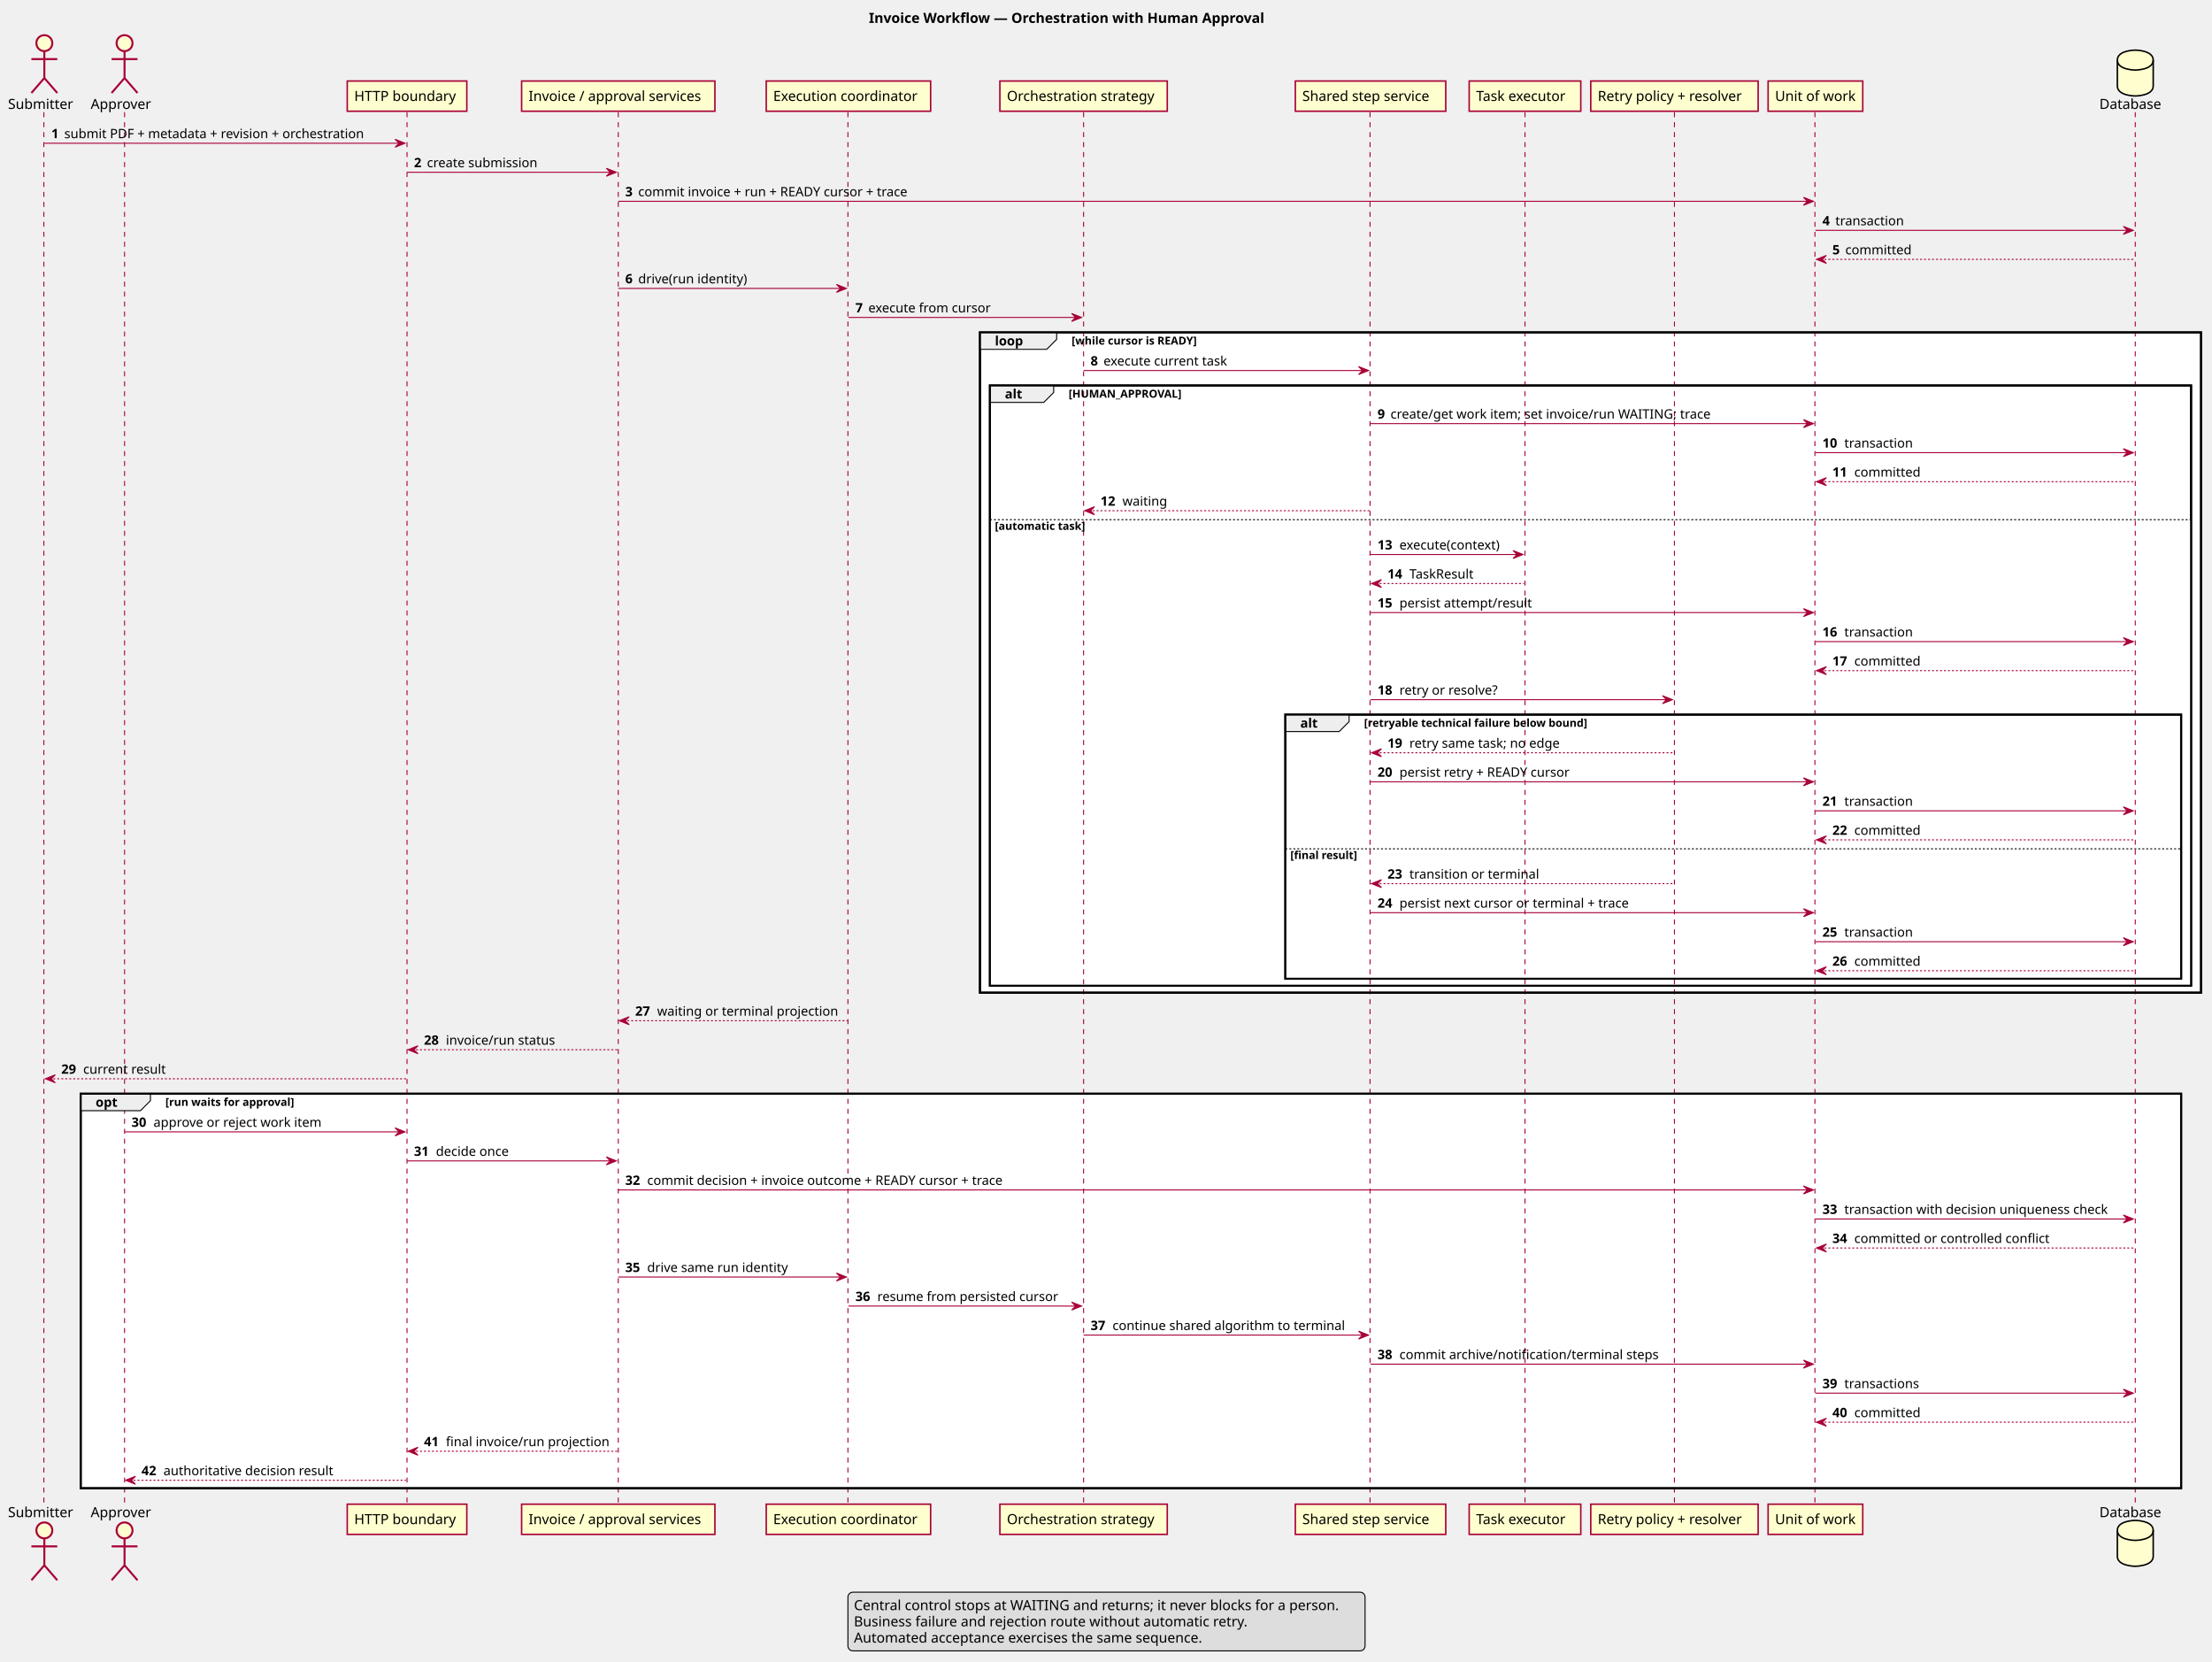
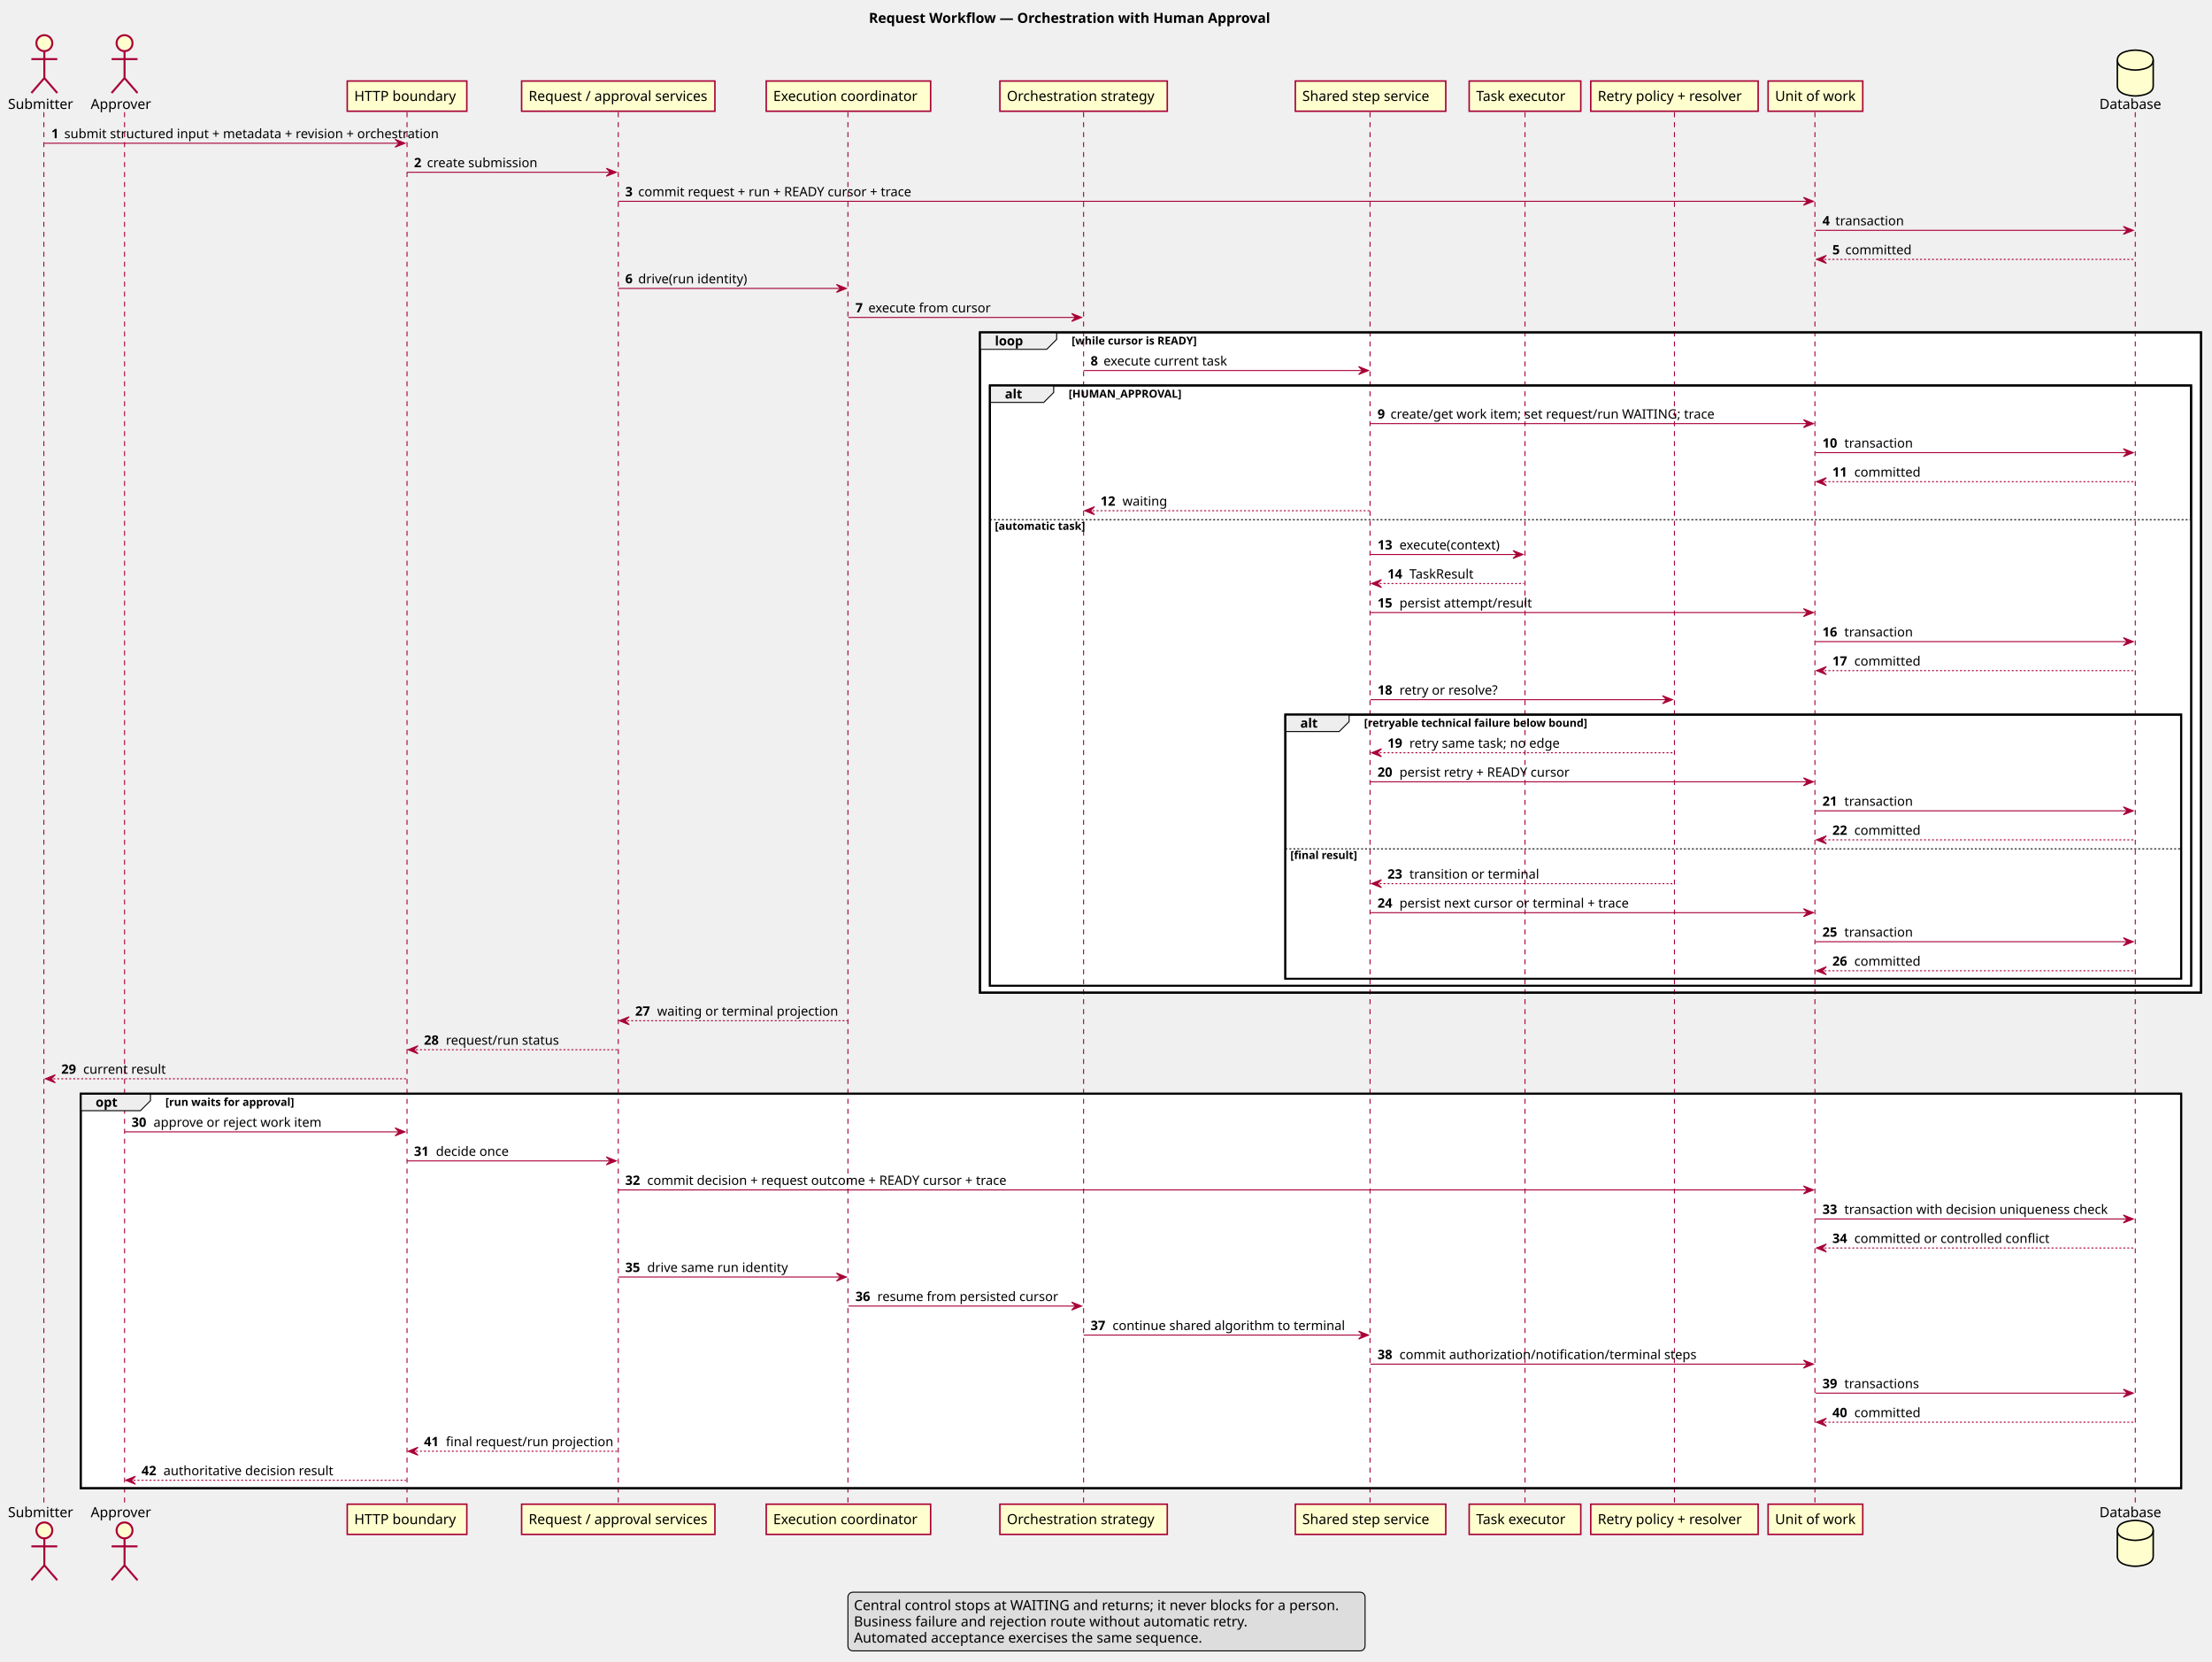
<svg xmlns="http://www.w3.org/2000/svg" contentScriptType="application/ecmascript" contentStyleType="text/css" height="1667px" preserveAspectRatio="none" style="width:2220px;height:1667px;" version="1.1" viewBox="0 0 2220 1667" width="2220px" zoomAndPan="magnify">
  <defs />
  <g>
-     <text fill="#000000" font-family="sans-serif" font-size="14" font-weight="bold" lengthAdjust="spacingAndGlyphs" textLength="478" x="872" y="22.995">Invoice Workflow — Orchestration with Human Approval</text>
+     <text fill="#000000" font-family="sans-serif" font-size="14" font-weight="bold" lengthAdjust="spacingAndGlyphs" textLength="478" x="872" y="22.995">Request Workflow — Orchestration with Human Approval</text>
    <rect fill="#FFFFFF" height="662.531" style="stroke: #000000; stroke-width: 2.0;" width="1225.5" x="983.5" y="333.523" />
    <rect fill="#FFFFFF" height="602.266" style="stroke: #000000; stroke-width: 2.0;" width="1205.5" x="993.5" y="386.789" />
    <rect fill="#FFFFFF" height="468.602" style="stroke: none; stroke-width: 1.0;" width="1205.5" x="993.5" y="520.453" />
    <rect fill="#FFFFFF" height="265" style="stroke: #000000; stroke-width: 2.0;" width="899" x="1290" y="717.055" />
    <rect fill="#FFFFFF" height="131.336" style="stroke: none; stroke-width: 1.0;" width="899" x="1290" y="850.719" />
    <rect fill="#FFFFFF" height="395.859" style="stroke: #000000; stroke-width: 2.0;" width="2108" x="81" y="1097.453" />
    <line style="stroke: #A80036; stroke-width: 1.0; stroke-dasharray: 5.0,5.0;" x1="44" x2="44" y1="112.594" y2="1510.312" />
    <line style="stroke: #A80036; stroke-width: 1.0; stroke-dasharray: 5.0,5.0;" x1="125" x2="125" y1="112.594" y2="1510.312" />
    <line style="stroke: #A80036; stroke-width: 1.0; stroke-dasharray: 5.0,5.0;" x1="408.5" x2="408.5" y1="112.594" y2="1510.312" />
    <line style="stroke: #A80036; stroke-width: 1.0; stroke-dasharray: 5.0,5.0;" x1="620.5" x2="620.5" y1="112.594" y2="1510.312" />
    <line style="stroke: #A80036; stroke-width: 1.0; stroke-dasharray: 5.0,5.0;" x1="851" x2="851" y1="112.594" y2="1510.312" />
    <line style="stroke: #A80036; stroke-width: 1.0; stroke-dasharray: 5.0,5.0;" x1="1087.5" x2="1087.5" y1="112.594" y2="1510.312" />
    <line style="stroke: #A80036; stroke-width: 1.0; stroke-dasharray: 5.0,5.0;" x1="1375" x2="1375" y1="112.594" y2="1510.312" />
    <line style="stroke: #A80036; stroke-width: 1.0; stroke-dasharray: 5.0,5.0;" x1="1530.5" x2="1530.5" y1="112.594" y2="1510.312" />
    <line style="stroke: #A80036; stroke-width: 1.0; stroke-dasharray: 5.0,5.0;" x1="1680.5" x2="1680.5" y1="112.594" y2="1510.312" />
    <line style="stroke: #A80036; stroke-width: 1.0; stroke-dasharray: 5.0,5.0;" x1="1821.5" x2="1821.5" y1="112.594" y2="1510.312" />
    <line style="stroke: #A80036; stroke-width: 1.0; stroke-dasharray: 5.0,5.0;" x1="2143" x2="2143" y1="112.594" y2="1510.312" />
    <text fill="#000000" font-family="sans-serif" font-size="14" lengthAdjust="spacingAndGlyphs" textLength="67" x="8" y="109.292">Submitter</text>
    <ellipse cx="44.5" cy="43.297" fill="#FEFECE" rx="8" ry="8" style="stroke: #A80036; stroke-width: 2.0;" />
    <path d="M44.5,51.297 L44.5,78.297 M31.5,59.297 L57.5,59.297 M44.5,78.297 L31.5,93.297 M44.5,78.297 L57.5,93.297 " fill="none" style="stroke: #A80036; stroke-width: 2.0;" />
    <text fill="#000000" font-family="sans-serif" font-size="14" lengthAdjust="spacingAndGlyphs" textLength="67" x="8" y="1522.308">Submitter</text>
    <ellipse cx="44.5" cy="1535.609" fill="#FEFECE" rx="8" ry="8" style="stroke: #A80036; stroke-width: 2.0;" />
    <path d="M44.5,1543.609 L44.5,1570.609 M31.5,1551.609 L57.5,1551.609 M44.5,1570.609 L31.5,1585.609 M44.5,1570.609 L57.5,1585.609 " fill="none" style="stroke: #A80036; stroke-width: 2.0;" />
    <text fill="#000000" font-family="sans-serif" font-size="14" lengthAdjust="spacingAndGlyphs" textLength="62" x="91" y="109.292">Approver</text>
    <ellipse cx="125" cy="43.297" fill="#FEFECE" rx="8" ry="8" style="stroke: #A80036; stroke-width: 2.0;" />
    <path d="M125,51.297 L125,78.297 M112,59.297 L138,59.297 M125,78.297 L112,93.297 M125,78.297 L138,93.297 " fill="none" style="stroke: #A80036; stroke-width: 2.0;" />
    <text fill="#000000" font-family="sans-serif" font-size="14" lengthAdjust="spacingAndGlyphs" textLength="62" x="91" y="1522.308">Approver</text>
    <ellipse cx="125" cy="1535.609" fill="#FEFECE" rx="8" ry="8" style="stroke: #A80036; stroke-width: 2.0;" />
    <path d="M125,1543.609 L125,1570.609 M112,1551.609 L138,1551.609 M125,1570.609 L112,1585.609 M125,1570.609 L138,1585.609 " fill="none" style="stroke: #A80036; stroke-width: 2.0;" />
    <rect fill="#FEFECE" height="30.297" style="stroke: #A80036; stroke-width: 1.5;" width="120" x="348.5" y="81.297" />
    <text fill="#000000" font-family="sans-serif" font-size="14" lengthAdjust="spacingAndGlyphs" textLength="106" x="355.5" y="101.292">HTTP boundary</text>
    <rect fill="#FEFECE" height="30.297" style="stroke: #A80036; stroke-width: 1.5;" width="120" x="348.5" y="1509.312" />
    <text fill="#000000" font-family="sans-serif" font-size="14" lengthAdjust="spacingAndGlyphs" textLength="106" x="355.5" y="1529.308">HTTP boundary</text>
    <rect fill="#FEFECE" height="30.297" style="stroke: #A80036; stroke-width: 1.5;" width="194" x="523.5" y="81.297" />
-     <text fill="#000000" font-family="sans-serif" font-size="14" lengthAdjust="spacingAndGlyphs" textLength="180" x="530.5" y="101.292">Invoice / approval services</text>
+     <text fill="#000000" font-family="sans-serif" font-size="14" lengthAdjust="spacingAndGlyphs" textLength="180" x="530.5" y="101.292">Request / approval services</text>
    <rect fill="#FEFECE" height="30.297" style="stroke: #A80036; stroke-width: 1.5;" width="194" x="523.5" y="1509.312" />
-     <text fill="#000000" font-family="sans-serif" font-size="14" lengthAdjust="spacingAndGlyphs" textLength="180" x="530.5" y="1529.308">Invoice / approval services</text>
+     <text fill="#000000" font-family="sans-serif" font-size="14" lengthAdjust="spacingAndGlyphs" textLength="180" x="530.5" y="1529.308">Request / approval services</text>
    <rect fill="#FEFECE" height="30.297" style="stroke: #A80036; stroke-width: 1.5;" width="165" x="769" y="81.297" />
    <text fill="#000000" font-family="sans-serif" font-size="14" lengthAdjust="spacingAndGlyphs" textLength="151" x="776" y="101.292">Execution coordinator</text>
    <rect fill="#FEFECE" height="30.297" style="stroke: #A80036; stroke-width: 1.5;" width="165" x="769" y="1509.312" />
    <text fill="#000000" font-family="sans-serif" font-size="14" lengthAdjust="spacingAndGlyphs" textLength="151" x="776" y="1529.308">Execution coordinator</text>
    <rect fill="#FEFECE" height="30.297" style="stroke: #A80036; stroke-width: 1.5;" width="168" x="1003.5" y="81.297" />
    <text fill="#000000" font-family="sans-serif" font-size="14" lengthAdjust="spacingAndGlyphs" textLength="154" x="1010.5" y="101.292">Orchestration strategy</text>
    <rect fill="#FEFECE" height="30.297" style="stroke: #A80036; stroke-width: 1.5;" width="168" x="1003.5" y="1509.312" />
    <text fill="#000000" font-family="sans-serif" font-size="14" lengthAdjust="spacingAndGlyphs" textLength="154" x="1010.5" y="1529.308">Orchestration strategy</text>
    <rect fill="#FEFECE" height="30.297" style="stroke: #A80036; stroke-width: 1.5;" width="151" x="1300" y="81.297" />
    <text fill="#000000" font-family="sans-serif" font-size="14" lengthAdjust="spacingAndGlyphs" textLength="137" x="1307" y="101.292">Shared step service</text>
    <rect fill="#FEFECE" height="30.297" style="stroke: #A80036; stroke-width: 1.5;" width="151" x="1300" y="1509.312" />
    <text fill="#000000" font-family="sans-serif" font-size="14" lengthAdjust="spacingAndGlyphs" textLength="137" x="1307" y="1529.308">Shared step service</text>
    <rect fill="#FEFECE" height="30.297" style="stroke: #A80036; stroke-width: 1.5;" width="112" x="1474.5" y="81.297" />
    <text fill="#000000" font-family="sans-serif" font-size="14" lengthAdjust="spacingAndGlyphs" textLength="98" x="1481.5" y="101.292">Task executor</text>
    <rect fill="#FEFECE" height="30.297" style="stroke: #A80036; stroke-width: 1.5;" width="112" x="1474.5" y="1509.312" />
    <text fill="#000000" font-family="sans-serif" font-size="14" lengthAdjust="spacingAndGlyphs" textLength="98" x="1481.5" y="1529.308">Task executor</text>
    <rect fill="#FEFECE" height="30.297" style="stroke: #A80036; stroke-width: 1.5;" width="168" x="1596.5" y="81.297" />
    <text fill="#000000" font-family="sans-serif" font-size="14" lengthAdjust="spacingAndGlyphs" textLength="154" x="1603.5" y="101.292">Retry policy + resolver</text>
    <rect fill="#FEFECE" height="30.297" style="stroke: #A80036; stroke-width: 1.5;" width="168" x="1596.5" y="1509.312" />
    <text fill="#000000" font-family="sans-serif" font-size="14" lengthAdjust="spacingAndGlyphs" textLength="154" x="1603.5" y="1529.308">Retry policy + resolver</text>
    <rect fill="#FEFECE" height="30.297" style="stroke: #A80036; stroke-width: 1.5;" width="95" x="1774.5" y="81.297" />
    <text fill="#000000" font-family="sans-serif" font-size="14" lengthAdjust="spacingAndGlyphs" textLength="81" x="1781.5" y="101.292">Unit of work</text>
    <rect fill="#FEFECE" height="30.297" style="stroke: #A80036; stroke-width: 1.5;" width="95" x="1774.5" y="1509.312" />
    <text fill="#000000" font-family="sans-serif" font-size="14" lengthAdjust="spacingAndGlyphs" textLength="81" x="1781.5" y="1529.308">Unit of work</text>
    <text fill="#000000" font-family="sans-serif" font-size="14" lengthAdjust="spacingAndGlyphs" textLength="66" x="2107" y="109.292">Database</text>
    <path d="M2125,60.297 C2125,50.297 2143,50.297 2143,50.297 C2143,50.297 2161,50.297 2161,60.297 L2161,86.297 C2161,96.297 2143,96.297 2143,96.297 C2143,96.297 2125,96.297 2125,86.297 L2125,60.297 " fill="#FEFECE" style="stroke: #000000; stroke-width: 1.5;" />
    <path d="M2125,60.297 C2125,70.297 2143,70.297 2143,70.297 C2143,70.297 2161,70.297 2161,60.297 " fill="none" style="stroke: #000000; stroke-width: 1.5;" />
    <text fill="#000000" font-family="sans-serif" font-size="14" lengthAdjust="spacingAndGlyphs" textLength="66" x="2107" y="1522.308">Database</text>
    <path d="M2125,1535.609 C2125,1525.609 2143,1525.609 2143,1525.609 C2143,1525.609 2161,1525.609 2161,1535.609 L2161,1561.609 C2161,1571.609 2143,1571.609 2143,1571.609 C2143,1571.609 2125,1571.609 2125,1561.609 L2125,1535.609 " fill="#FEFECE" style="stroke: #000000; stroke-width: 1.5;" />
    <path d="M2125,1535.609 C2125,1545.609 2143,1545.609 2143,1545.609 C2143,1545.609 2161,1545.609 2161,1535.609 " fill="none" style="stroke: #000000; stroke-width: 1.5;" />
    <polygon fill="#A80036" points="396.5,139.727,406.5,143.727,396.5,147.727,400.5,143.727" style="stroke: #A80036; stroke-width: 1.0;" />
    <line style="stroke: #A80036; stroke-width: 1.0;" x1="44.5" x2="402.5" y1="143.727" y2="143.727" />
    <text fill="#000000" font-family="sans-serif" font-size="13" font-weight="bold" lengthAdjust="spacingAndGlyphs" textLength="9" x="51.5" y="138.661">1</text>
-     <text fill="#000000" font-family="sans-serif" font-size="13" lengthAdjust="spacingAndGlyphs" textLength="327" x="64.5" y="138.661">submit PDF + metadata + revision + orchestration</text>
+     <text fill="#000000" font-family="sans-serif" font-size="13" lengthAdjust="spacingAndGlyphs" textLength="327" x="64.5" y="138.661">submit structured input + metadata + revision + orchestration</text>
    <polygon fill="#A80036" points="608.5,168.859,618.5,172.859,608.5,176.859,612.5,172.859" style="stroke: #A80036; stroke-width: 1.0;" />
    <line style="stroke: #A80036; stroke-width: 1.0;" x1="408.5" x2="614.5" y1="172.859" y2="172.859" />
    <text fill="#000000" font-family="sans-serif" font-size="13" font-weight="bold" lengthAdjust="spacingAndGlyphs" textLength="9" x="415.5" y="167.793">2</text>
    <text fill="#000000" font-family="sans-serif" font-size="13" lengthAdjust="spacingAndGlyphs" textLength="117" x="428.5" y="167.793">create submission</text>
    <polygon fill="#A80036" points="1810,197.992,1820,201.992,1810,205.992,1814,201.992" style="stroke: #A80036; stroke-width: 1.0;" />
    <line style="stroke: #A80036; stroke-width: 1.0;" x1="620.5" x2="1816" y1="201.992" y2="201.992" />
    <text fill="#000000" font-family="sans-serif" font-size="13" font-weight="bold" lengthAdjust="spacingAndGlyphs" textLength="9" x="627.5" y="196.926">3</text>
-     <text fill="#000000" font-family="sans-serif" font-size="13" lengthAdjust="spacingAndGlyphs" textLength="294" x="640.5" y="196.926">commit invoice + run + READY cursor + trace</text>
+     <text fill="#000000" font-family="sans-serif" font-size="13" lengthAdjust="spacingAndGlyphs" textLength="294" x="640.5" y="196.926">commit request + run + READY cursor + trace</text>
    <polygon fill="#A80036" points="2131,227.125,2141,231.125,2131,235.125,2135,231.125" style="stroke: #A80036; stroke-width: 1.0;" />
    <line style="stroke: #A80036; stroke-width: 1.0;" x1="1822" x2="2137" y1="231.125" y2="231.125" />
    <text fill="#000000" font-family="sans-serif" font-size="13" font-weight="bold" lengthAdjust="spacingAndGlyphs" textLength="9" x="1829" y="226.059">4</text>
    <text fill="#000000" font-family="sans-serif" font-size="13" lengthAdjust="spacingAndGlyphs" textLength="72" x="1842" y="226.059">transaction</text>
    <polygon fill="#A80036" points="1833,256.258,1823,260.258,1833,264.258,1829,260.258" style="stroke: #A80036; stroke-width: 1.0;" />
    <line style="stroke: #A80036; stroke-width: 1.0; stroke-dasharray: 2.0,2.0;" x1="1827" x2="2142" y1="260.258" y2="260.258" />
    <text fill="#000000" font-family="sans-serif" font-size="13" font-weight="bold" lengthAdjust="spacingAndGlyphs" textLength="9" x="1839" y="255.192">5</text>
    <text fill="#000000" font-family="sans-serif" font-size="13" lengthAdjust="spacingAndGlyphs" textLength="70" x="1852" y="255.192">committed</text>
    <polygon fill="#A80036" points="839.5,285.391,849.5,289.391,839.5,293.391,843.5,289.391" style="stroke: #A80036; stroke-width: 1.0;" />
    <line style="stroke: #A80036; stroke-width: 1.0;" x1="620.5" x2="845.5" y1="289.391" y2="289.391" />
    <text fill="#000000" font-family="sans-serif" font-size="13" font-weight="bold" lengthAdjust="spacingAndGlyphs" textLength="9" x="627.5" y="284.325">6</text>
    <text fill="#000000" font-family="sans-serif" font-size="13" lengthAdjust="spacingAndGlyphs" textLength="113" x="640.5" y="284.325">drive(run identity)</text>
    <polygon fill="#A80036" points="1075.5,314.523,1085.5,318.523,1075.5,322.523,1079.5,318.523" style="stroke: #A80036; stroke-width: 1.0;" />
    <line style="stroke: #A80036; stroke-width: 1.0;" x1="851.5" x2="1081.5" y1="318.523" y2="318.523" />
    <text fill="#000000" font-family="sans-serif" font-size="13" font-weight="bold" lengthAdjust="spacingAndGlyphs" textLength="9" x="858.5" y="313.457">7</text>
    <text fill="#000000" font-family="sans-serif" font-size="13" lengthAdjust="spacingAndGlyphs" textLength="129" x="871.5" y="313.457">execute from cursor</text>
    <path d="M983.5,333.523 L1060.5,333.523 L1060.5,340.523 L1050.5,350.523 L983.5,350.523 L983.5,333.523 " fill="#EEEEEE" style="stroke: #000000; stroke-width: 1.0;" />
    <rect fill="none" height="662.531" style="stroke: #000000; stroke-width: 2.0;" width="1225.5" x="983.5" y="333.523" />
    <text fill="#000000" font-family="sans-serif" font-size="13" font-weight="bold" lengthAdjust="spacingAndGlyphs" textLength="32" x="998.5" y="346.59">loop</text>
    <text fill="#000000" font-family="sans-serif" font-size="11" font-weight="bold" lengthAdjust="spacingAndGlyphs" textLength="149" x="1075.5" y="345.734">[while cursor is READY]</text>
    <polygon fill="#A80036" points="1363.5,367.789,1373.5,371.789,1363.5,375.789,1367.5,371.789" style="stroke: #A80036; stroke-width: 1.0;" />
    <line style="stroke: #A80036; stroke-width: 1.0;" x1="1087.5" x2="1369.5" y1="371.789" y2="371.789" />
    <text fill="#000000" font-family="sans-serif" font-size="13" font-weight="bold" lengthAdjust="spacingAndGlyphs" textLength="9" x="1094.5" y="366.723">8</text>
    <text fill="#000000" font-family="sans-serif" font-size="13" lengthAdjust="spacingAndGlyphs" textLength="132" x="1107.5" y="366.723">execute current task</text>
    <path d="M993.5,386.789 L1057.5,386.789 L1057.5,393.789 L1047.5,403.789 L993.5,403.789 L993.5,386.789 " fill="#EEEEEE" style="stroke: #000000; stroke-width: 1.0;" />
    <rect fill="none" height="602.266" style="stroke: #000000; stroke-width: 2.0;" width="1205.5" x="993.5" y="386.789" />
    <text fill="#000000" font-family="sans-serif" font-size="13" font-weight="bold" lengthAdjust="spacingAndGlyphs" textLength="19" x="1008.5" y="399.856">alt</text>
    <text fill="#000000" font-family="sans-serif" font-size="11" font-weight="bold" lengthAdjust="spacingAndGlyphs" textLength="127" x="1072.5" y="399">[HUMAN_APPROVAL]</text>
    <polygon fill="#A80036" points="1810,421.055,1820,425.055,1810,429.055,1814,425.055" style="stroke: #A80036; stroke-width: 1.0;" />
    <line style="stroke: #A80036; stroke-width: 1.0;" x1="1375.5" x2="1816" y1="425.055" y2="425.055" />
    <text fill="#000000" font-family="sans-serif" font-size="13" font-weight="bold" lengthAdjust="spacingAndGlyphs" textLength="9" x="1382.5" y="419.989">9</text>
-     <text fill="#000000" font-family="sans-serif" font-size="13" lengthAdjust="spacingAndGlyphs" textLength="331" x="1395.5" y="419.989">create/get work item; set invoice/run WAITING; trace</text>
+     <text fill="#000000" font-family="sans-serif" font-size="13" lengthAdjust="spacingAndGlyphs" textLength="331" x="1395.5" y="419.989">create/get work item; set request/run WAITING; trace</text>
    <polygon fill="#A80036" points="2131,450.188,2141,454.188,2131,458.188,2135,454.188" style="stroke: #A80036; stroke-width: 1.0;" />
    <line style="stroke: #A80036; stroke-width: 1.0;" x1="1822" x2="2137" y1="454.188" y2="454.188" />
    <text fill="#000000" font-family="sans-serif" font-size="13" font-weight="bold" lengthAdjust="spacingAndGlyphs" textLength="18" x="1829" y="449.122">10</text>
    <text fill="#000000" font-family="sans-serif" font-size="13" lengthAdjust="spacingAndGlyphs" textLength="72" x="1851" y="449.122">transaction</text>
    <polygon fill="#A80036" points="1833,479.32,1823,483.32,1833,487.32,1829,483.32" style="stroke: #A80036; stroke-width: 1.0;" />
    <line style="stroke: #A80036; stroke-width: 1.0; stroke-dasharray: 2.0,2.0;" x1="1827" x2="2142" y1="483.32" y2="483.32" />
    <text fill="#000000" font-family="sans-serif" font-size="13" font-weight="bold" lengthAdjust="spacingAndGlyphs" textLength="18" x="1839" y="478.254">11</text>
    <text fill="#000000" font-family="sans-serif" font-size="13" lengthAdjust="spacingAndGlyphs" textLength="70" x="1861" y="478.254">committed</text>
    <polygon fill="#A80036" points="1098.5,508.453,1088.5,512.453,1098.5,516.453,1094.5,512.453" style="stroke: #A80036; stroke-width: 1.0;" />
    <line style="stroke: #A80036; stroke-width: 1.0; stroke-dasharray: 2.0,2.0;" x1="1092.5" x2="1374.5" y1="512.453" y2="512.453" />
    <text fill="#000000" font-family="sans-serif" font-size="13" font-weight="bold" lengthAdjust="spacingAndGlyphs" textLength="18" x="1104.5" y="507.387">12</text>
    <text fill="#000000" font-family="sans-serif" font-size="13" lengthAdjust="spacingAndGlyphs" textLength="44" x="1126.5" y="507.387">waiting</text>
    <line style="stroke: #000000; stroke-width: 1.0; stroke-dasharray: 2.0,2.0;" x1="993.5" x2="2199" y1="521.453" y2="521.453" />
    <text fill="#000000" font-family="sans-serif" font-size="11" font-weight="bold" lengthAdjust="spacingAndGlyphs" textLength="105" x="998.5" y="531.664">[automatic task]</text>
    <polygon fill="#A80036" points="1518.5,552.391,1528.5,556.391,1518.5,560.391,1522.5,556.391" style="stroke: #A80036; stroke-width: 1.0;" />
    <line style="stroke: #A80036; stroke-width: 1.0;" x1="1375.5" x2="1524.5" y1="556.391" y2="556.391" />
    <text fill="#000000" font-family="sans-serif" font-size="13" font-weight="bold" lengthAdjust="spacingAndGlyphs" textLength="18" x="1382.5" y="551.325">13</text>
    <text fill="#000000" font-family="sans-serif" font-size="13" lengthAdjust="spacingAndGlyphs" textLength="109" x="1404.5" y="551.325">execute(context)</text>
    <polygon fill="#A80036" points="1386.5,581.523,1376.5,585.523,1386.5,589.523,1382.5,585.523" style="stroke: #A80036; stroke-width: 1.0;" />
    <line style="stroke: #A80036; stroke-width: 1.0; stroke-dasharray: 2.0,2.0;" x1="1380.5" x2="1529.5" y1="585.523" y2="585.523" />
    <text fill="#000000" font-family="sans-serif" font-size="13" font-weight="bold" lengthAdjust="spacingAndGlyphs" textLength="18" x="1392.5" y="580.457">14</text>
    <text fill="#000000" font-family="sans-serif" font-size="13" lengthAdjust="spacingAndGlyphs" textLength="68" x="1414.5" y="580.457">TaskResult</text>
    <polygon fill="#A80036" points="1810,610.656,1820,614.656,1810,618.656,1814,614.656" style="stroke: #A80036; stroke-width: 1.0;" />
    <line style="stroke: #A80036; stroke-width: 1.0;" x1="1375.5" x2="1816" y1="614.656" y2="614.656" />
    <text fill="#000000" font-family="sans-serif" font-size="13" font-weight="bold" lengthAdjust="spacingAndGlyphs" textLength="18" x="1382.5" y="609.59">15</text>
    <text fill="#000000" font-family="sans-serif" font-size="13" lengthAdjust="spacingAndGlyphs" textLength="139" x="1404.5" y="609.59">persist attempt/result</text>
    <polygon fill="#A80036" points="2131,639.789,2141,643.789,2131,647.789,2135,643.789" style="stroke: #A80036; stroke-width: 1.0;" />
    <line style="stroke: #A80036; stroke-width: 1.0;" x1="1822" x2="2137" y1="643.789" y2="643.789" />
    <text fill="#000000" font-family="sans-serif" font-size="13" font-weight="bold" lengthAdjust="spacingAndGlyphs" textLength="18" x="1829" y="638.723">16</text>
    <text fill="#000000" font-family="sans-serif" font-size="13" lengthAdjust="spacingAndGlyphs" textLength="72" x="1851" y="638.723">transaction</text>
    <polygon fill="#A80036" points="1833,668.922,1823,672.922,1833,676.922,1829,672.922" style="stroke: #A80036; stroke-width: 1.0;" />
    <line style="stroke: #A80036; stroke-width: 1.0; stroke-dasharray: 2.0,2.0;" x1="1827" x2="2142" y1="672.922" y2="672.922" />
    <text fill="#000000" font-family="sans-serif" font-size="13" font-weight="bold" lengthAdjust="spacingAndGlyphs" textLength="18" x="1839" y="667.856">17</text>
    <text fill="#000000" font-family="sans-serif" font-size="13" lengthAdjust="spacingAndGlyphs" textLength="70" x="1861" y="667.856">committed</text>
    <polygon fill="#A80036" points="1668.5,698.055,1678.5,702.055,1668.5,706.055,1672.5,702.055" style="stroke: #A80036; stroke-width: 1.0;" />
    <line style="stroke: #A80036; stroke-width: 1.0;" x1="1375.5" x2="1674.5" y1="702.055" y2="702.055" />
    <text fill="#000000" font-family="sans-serif" font-size="13" font-weight="bold" lengthAdjust="spacingAndGlyphs" textLength="18" x="1382.5" y="696.989">18</text>
    <text fill="#000000" font-family="sans-serif" font-size="13" lengthAdjust="spacingAndGlyphs" textLength="104" x="1404.5" y="696.989">retry or resolve?</text>
    <path d="M1290,717.055 L1354,717.055 L1354,724.055 L1344,734.055 L1290,734.055 L1290,717.055 " fill="#EEEEEE" style="stroke: #000000; stroke-width: 1.0;" />
    <rect fill="none" height="265" style="stroke: #000000; stroke-width: 2.0;" width="899" x="1290" y="717.055" />
    <text fill="#000000" font-family="sans-serif" font-size="13" font-weight="bold" lengthAdjust="spacingAndGlyphs" textLength="19" x="1305" y="730.122">alt</text>
    <text fill="#000000" font-family="sans-serif" font-size="11" font-weight="bold" lengthAdjust="spacingAndGlyphs" textLength="264" x="1369" y="729.265">[retryable technical failure below bound]</text>
    <polygon fill="#A80036" points="1386.5,751.32,1376.5,755.32,1386.5,759.32,1382.5,755.32" style="stroke: #A80036; stroke-width: 1.0;" />
    <line style="stroke: #A80036; stroke-width: 1.0; stroke-dasharray: 2.0,2.0;" x1="1380.5" x2="1679.5" y1="755.32" y2="755.32" />
    <text fill="#000000" font-family="sans-serif" font-size="13" font-weight="bold" lengthAdjust="spacingAndGlyphs" textLength="18" x="1392.5" y="750.254">19</text>
    <text fill="#000000" font-family="sans-serif" font-size="13" lengthAdjust="spacingAndGlyphs" textLength="161" x="1414.5" y="750.254">retry same task; no edge</text>
    <polygon fill="#A80036" points="1810,780.453,1820,784.453,1810,788.453,1814,784.453" style="stroke: #A80036; stroke-width: 1.0;" />
    <line style="stroke: #A80036; stroke-width: 1.0;" x1="1375.5" x2="1816" y1="784.453" y2="784.453" />
    <text fill="#000000" font-family="sans-serif" font-size="13" font-weight="bold" lengthAdjust="spacingAndGlyphs" textLength="18" x="1382.5" y="779.387">20</text>
    <text fill="#000000" font-family="sans-serif" font-size="13" lengthAdjust="spacingAndGlyphs" textLength="182" x="1404.5" y="779.387">persist retry + READY cursor</text>
    <polygon fill="#A80036" points="2131,809.586,2141,813.586,2131,817.586,2135,813.586" style="stroke: #A80036; stroke-width: 1.0;" />
    <line style="stroke: #A80036; stroke-width: 1.0;" x1="1822" x2="2137" y1="813.586" y2="813.586" />
    <text fill="#000000" font-family="sans-serif" font-size="13" font-weight="bold" lengthAdjust="spacingAndGlyphs" textLength="18" x="1829" y="808.52">21</text>
    <text fill="#000000" font-family="sans-serif" font-size="13" lengthAdjust="spacingAndGlyphs" textLength="72" x="1851" y="808.52">transaction</text>
    <polygon fill="#A80036" points="1833,838.719,1823,842.719,1833,846.719,1829,842.719" style="stroke: #A80036; stroke-width: 1.0;" />
    <line style="stroke: #A80036; stroke-width: 1.0; stroke-dasharray: 2.0,2.0;" x1="1827" x2="2142" y1="842.719" y2="842.719" />
    <text fill="#000000" font-family="sans-serif" font-size="13" font-weight="bold" lengthAdjust="spacingAndGlyphs" textLength="18" x="1839" y="837.653">22</text>
    <text fill="#000000" font-family="sans-serif" font-size="13" lengthAdjust="spacingAndGlyphs" textLength="70" x="1861" y="837.653">committed</text>
    <line style="stroke: #000000; stroke-width: 1.0; stroke-dasharray: 2.0,2.0;" x1="1290" x2="2189" y1="851.719" y2="851.719" />
    <text fill="#000000" font-family="sans-serif" font-size="11" font-weight="bold" lengthAdjust="spacingAndGlyphs" textLength="80" x="1295" y="861.929">[final result]</text>
    <polygon fill="#A80036" points="1386.5,882.656,1376.5,886.656,1386.5,890.656,1382.5,886.656" style="stroke: #A80036; stroke-width: 1.0;" />
    <line style="stroke: #A80036; stroke-width: 1.0; stroke-dasharray: 2.0,2.0;" x1="1380.5" x2="1679.5" y1="886.656" y2="886.656" />
    <text fill="#000000" font-family="sans-serif" font-size="13" font-weight="bold" lengthAdjust="spacingAndGlyphs" textLength="18" x="1392.5" y="881.59">23</text>
    <text fill="#000000" font-family="sans-serif" font-size="13" lengthAdjust="spacingAndGlyphs" textLength="134" x="1414.5" y="881.59">transition or terminal</text>
    <polygon fill="#A80036" points="1810,911.789,1820,915.789,1810,919.789,1814,915.789" style="stroke: #A80036; stroke-width: 1.0;" />
    <line style="stroke: #A80036; stroke-width: 1.0;" x1="1375.5" x2="1816" y1="915.789" y2="915.789" />
    <text fill="#000000" font-family="sans-serif" font-size="13" font-weight="bold" lengthAdjust="spacingAndGlyphs" textLength="18" x="1382.5" y="910.723">24</text>
    <text fill="#000000" font-family="sans-serif" font-size="13" lengthAdjust="spacingAndGlyphs" textLength="245" x="1404.5" y="910.723">persist next cursor or terminal + trace</text>
    <polygon fill="#A80036" points="2131,940.922,2141,944.922,2131,948.922,2135,944.922" style="stroke: #A80036; stroke-width: 1.0;" />
    <line style="stroke: #A80036; stroke-width: 1.0;" x1="1822" x2="2137" y1="944.922" y2="944.922" />
    <text fill="#000000" font-family="sans-serif" font-size="13" font-weight="bold" lengthAdjust="spacingAndGlyphs" textLength="18" x="1829" y="939.856">25</text>
    <text fill="#000000" font-family="sans-serif" font-size="13" lengthAdjust="spacingAndGlyphs" textLength="72" x="1851" y="939.856">transaction</text>
    <polygon fill="#A80036" points="1833,970.055,1823,974.055,1833,978.055,1829,974.055" style="stroke: #A80036; stroke-width: 1.0;" />
    <line style="stroke: #A80036; stroke-width: 1.0; stroke-dasharray: 2.0,2.0;" x1="1827" x2="2142" y1="974.055" y2="974.055" />
    <text fill="#000000" font-family="sans-serif" font-size="13" font-weight="bold" lengthAdjust="spacingAndGlyphs" textLength="18" x="1839" y="968.989">26</text>
    <text fill="#000000" font-family="sans-serif" font-size="13" lengthAdjust="spacingAndGlyphs" textLength="70" x="1861" y="968.989">committed</text>
    <polygon fill="#A80036" points="631.5,1020.188,621.5,1024.188,631.5,1028.188,627.5,1024.188" style="stroke: #A80036; stroke-width: 1.0;" />
    <line style="stroke: #A80036; stroke-width: 1.0; stroke-dasharray: 2.0,2.0;" x1="625.5" x2="850.5" y1="1024.188" y2="1024.188" />
    <text fill="#000000" font-family="sans-serif" font-size="13" font-weight="bold" lengthAdjust="spacingAndGlyphs" textLength="18" x="637.5" y="1019.122">27</text>
    <text fill="#000000" font-family="sans-serif" font-size="13" lengthAdjust="spacingAndGlyphs" textLength="185" x="659.5" y="1019.122">waiting or terminal projection</text>
    <polygon fill="#A80036" points="419.5,1049.32,409.5,1053.32,419.5,1057.32,415.5,1053.32" style="stroke: #A80036; stroke-width: 1.0;" />
    <line style="stroke: #A80036; stroke-width: 1.0; stroke-dasharray: 2.0,2.0;" x1="413.5" x2="619.5" y1="1053.32" y2="1053.32" />
    <text fill="#000000" font-family="sans-serif" font-size="13" font-weight="bold" lengthAdjust="spacingAndGlyphs" textLength="18" x="425.5" y="1048.254">28</text>
-     <text fill="#000000" font-family="sans-serif" font-size="13" lengthAdjust="spacingAndGlyphs" textLength="113" x="447.5" y="1048.254">invoice/run status</text>
+     <text fill="#000000" font-family="sans-serif" font-size="13" lengthAdjust="spacingAndGlyphs" textLength="113" x="447.5" y="1048.254">request/run status</text>
    <polygon fill="#A80036" points="55.5,1078.453,45.5,1082.453,55.5,1086.453,51.5,1082.453" style="stroke: #A80036; stroke-width: 1.0;" />
    <line style="stroke: #A80036; stroke-width: 1.0; stroke-dasharray: 2.0,2.0;" x1="49.5" x2="407.5" y1="1082.453" y2="1082.453" />
    <text fill="#000000" font-family="sans-serif" font-size="13" font-weight="bold" lengthAdjust="spacingAndGlyphs" textLength="18" x="61.5" y="1077.387">29</text>
    <text fill="#000000" font-family="sans-serif" font-size="13" lengthAdjust="spacingAndGlyphs" textLength="86" x="83.5" y="1077.387">current result</text>
    <path d="M81,1097.453 L151,1097.453 L151,1104.453 L141,1114.453 L81,1114.453 L81,1097.453 " fill="#EEEEEE" style="stroke: #000000; stroke-width: 1.0;" />
    <rect fill="none" height="395.859" style="stroke: #000000; stroke-width: 2.0;" width="2108" x="81" y="1097.453" />
    <text fill="#000000" font-family="sans-serif" font-size="13" font-weight="bold" lengthAdjust="spacingAndGlyphs" textLength="25" x="96" y="1110.52">opt</text>
    <text fill="#000000" font-family="sans-serif" font-size="11" font-weight="bold" lengthAdjust="spacingAndGlyphs" textLength="152" x="166" y="1109.664">[run waits for approval]</text>
    <polygon fill="#A80036" points="396.5,1131.719,406.5,1135.719,396.5,1139.719,400.5,1135.719" style="stroke: #A80036; stroke-width: 1.0;" />
    <line style="stroke: #A80036; stroke-width: 1.0;" x1="125" x2="402.5" y1="1135.719" y2="1135.719" />
    <text fill="#000000" font-family="sans-serif" font-size="13" font-weight="bold" lengthAdjust="spacingAndGlyphs" textLength="18" x="132" y="1130.653">30</text>
    <text fill="#000000" font-family="sans-serif" font-size="13" lengthAdjust="spacingAndGlyphs" textLength="175" x="154" y="1130.653">approve or reject work item</text>
    <polygon fill="#A80036" points="608.5,1160.852,618.5,1164.852,608.5,1168.852,612.5,1164.852" style="stroke: #A80036; stroke-width: 1.0;" />
    <line style="stroke: #A80036; stroke-width: 1.0;" x1="408.5" x2="614.5" y1="1164.852" y2="1164.852" />
    <text fill="#000000" font-family="sans-serif" font-size="13" font-weight="bold" lengthAdjust="spacingAndGlyphs" textLength="18" x="415.5" y="1159.786">31</text>
    <text fill="#000000" font-family="sans-serif" font-size="13" lengthAdjust="spacingAndGlyphs" textLength="77" x="437.5" y="1159.786">decide once</text>
    <polygon fill="#A80036" points="1810,1189.984,1820,1193.984,1810,1197.984,1814,1193.984" style="stroke: #A80036; stroke-width: 1.0;" />
    <line style="stroke: #A80036; stroke-width: 1.0;" x1="620.5" x2="1816" y1="1193.984" y2="1193.984" />
    <text fill="#000000" font-family="sans-serif" font-size="13" font-weight="bold" lengthAdjust="spacingAndGlyphs" textLength="18" x="627.5" y="1188.918">32</text>
-     <text fill="#000000" font-family="sans-serif" font-size="13" lengthAdjust="spacingAndGlyphs" textLength="386" x="649.5" y="1188.918">commit decision + invoice outcome + READY cursor + trace</text>
+     <text fill="#000000" font-family="sans-serif" font-size="13" lengthAdjust="spacingAndGlyphs" textLength="386" x="649.5" y="1188.918">commit decision + request outcome + READY cursor + trace</text>
    <polygon fill="#A80036" points="2131,1219.117,2141,1223.117,2131,1227.117,2135,1223.117" style="stroke: #A80036; stroke-width: 1.0;" />
    <line style="stroke: #A80036; stroke-width: 1.0;" x1="1822" x2="2137" y1="1223.117" y2="1223.117" />
    <text fill="#000000" font-family="sans-serif" font-size="13" font-weight="bold" lengthAdjust="spacingAndGlyphs" textLength="18" x="1829" y="1218.051">33</text>
    <text fill="#000000" font-family="sans-serif" font-size="13" lengthAdjust="spacingAndGlyphs" textLength="275" x="1851" y="1218.051">transaction with decision uniqueness check</text>
    <polygon fill="#A80036" points="1833,1248.25,1823,1252.25,1833,1256.25,1829,1252.25" style="stroke: #A80036; stroke-width: 1.0;" />
    <line style="stroke: #A80036; stroke-width: 1.0; stroke-dasharray: 2.0,2.0;" x1="1827" x2="2142" y1="1252.25" y2="1252.25" />
    <text fill="#000000" font-family="sans-serif" font-size="13" font-weight="bold" lengthAdjust="spacingAndGlyphs" textLength="18" x="1839" y="1247.184">34</text>
    <text fill="#000000" font-family="sans-serif" font-size="13" lengthAdjust="spacingAndGlyphs" textLength="203" x="1861" y="1247.184">committed or controlled conflict</text>
    <polygon fill="#A80036" points="839.5,1277.383,849.5,1281.383,839.5,1285.383,843.5,1281.383" style="stroke: #A80036; stroke-width: 1.0;" />
    <line style="stroke: #A80036; stroke-width: 1.0;" x1="620.5" x2="845.5" y1="1281.383" y2="1281.383" />
    <text fill="#000000" font-family="sans-serif" font-size="13" font-weight="bold" lengthAdjust="spacingAndGlyphs" textLength="18" x="627.5" y="1276.317">35</text>
    <text fill="#000000" font-family="sans-serif" font-size="13" lengthAdjust="spacingAndGlyphs" textLength="147" x="649.5" y="1276.317">drive same run identity</text>
    <polygon fill="#A80036" points="1075.5,1306.516,1085.5,1310.516,1075.5,1314.516,1079.5,1310.516" style="stroke: #A80036; stroke-width: 1.0;" />
    <line style="stroke: #A80036; stroke-width: 1.0;" x1="851.5" x2="1081.5" y1="1310.516" y2="1310.516" />
    <text fill="#000000" font-family="sans-serif" font-size="13" font-weight="bold" lengthAdjust="spacingAndGlyphs" textLength="18" x="858.5" y="1305.45">36</text>
    <text fill="#000000" font-family="sans-serif" font-size="13" lengthAdjust="spacingAndGlyphs" textLength="190" x="880.5" y="1305.45">resume from persisted cursor</text>
    <polygon fill="#A80036" points="1363.5,1335.648,1373.5,1339.648,1363.5,1343.648,1367.5,1339.648" style="stroke: #A80036; stroke-width: 1.0;" />
    <line style="stroke: #A80036; stroke-width: 1.0;" x1="1087.5" x2="1369.5" y1="1339.648" y2="1339.648" />
    <text fill="#000000" font-family="sans-serif" font-size="13" font-weight="bold" lengthAdjust="spacingAndGlyphs" textLength="18" x="1094.5" y="1334.582">37</text>
    <text fill="#000000" font-family="sans-serif" font-size="13" lengthAdjust="spacingAndGlyphs" textLength="242" x="1116.5" y="1334.582">continue shared algorithm to terminal</text>
    <polygon fill="#A80036" points="1810,1364.781,1820,1368.781,1810,1372.781,1814,1368.781" style="stroke: #A80036; stroke-width: 1.0;" />
    <line style="stroke: #A80036; stroke-width: 1.0;" x1="1375.5" x2="1816" y1="1368.781" y2="1368.781" />
    <text fill="#000000" font-family="sans-serif" font-size="13" font-weight="bold" lengthAdjust="spacingAndGlyphs" textLength="18" x="1382.5" y="1363.715">38</text>
-     <text fill="#000000" font-family="sans-serif" font-size="13" lengthAdjust="spacingAndGlyphs" textLength="269" x="1404.5" y="1363.715">commit archive/notification/terminal steps</text>
+     <text fill="#000000" font-family="sans-serif" font-size="13" lengthAdjust="spacingAndGlyphs" textLength="269" x="1404.5" y="1363.715">commit authorization/notification/terminal steps</text>
    <polygon fill="#A80036" points="2131,1393.914,2141,1397.914,2131,1401.914,2135,1397.914" style="stroke: #A80036; stroke-width: 1.0;" />
    <line style="stroke: #A80036; stroke-width: 1.0;" x1="1822" x2="2137" y1="1397.914" y2="1397.914" />
    <text fill="#000000" font-family="sans-serif" font-size="13" font-weight="bold" lengthAdjust="spacingAndGlyphs" textLength="18" x="1829" y="1392.848">39</text>
    <text fill="#000000" font-family="sans-serif" font-size="13" lengthAdjust="spacingAndGlyphs" textLength="79" x="1851" y="1392.848">transactions</text>
    <polygon fill="#A80036" points="1833,1423.047,1823,1427.047,1833,1431.047,1829,1427.047" style="stroke: #A80036; stroke-width: 1.0;" />
    <line style="stroke: #A80036; stroke-width: 1.0; stroke-dasharray: 2.0,2.0;" x1="1827" x2="2142" y1="1427.047" y2="1427.047" />
    <text fill="#000000" font-family="sans-serif" font-size="13" font-weight="bold" lengthAdjust="spacingAndGlyphs" textLength="18" x="1839" y="1421.981">40</text>
    <text fill="#000000" font-family="sans-serif" font-size="13" lengthAdjust="spacingAndGlyphs" textLength="70" x="1861" y="1421.981">committed</text>
    <polygon fill="#A80036" points="419.5,1452.18,409.5,1456.18,419.5,1460.18,415.5,1456.18" style="stroke: #A80036; stroke-width: 1.0;" />
    <line style="stroke: #A80036; stroke-width: 1.0; stroke-dasharray: 2.0,2.0;" x1="413.5" x2="619.5" y1="1456.18" y2="1456.18" />
    <text fill="#000000" font-family="sans-serif" font-size="13" font-weight="bold" lengthAdjust="spacingAndGlyphs" textLength="18" x="425.5" y="1451.114">41</text>
-     <text fill="#000000" font-family="sans-serif" font-size="13" lengthAdjust="spacingAndGlyphs" textLength="166" x="447.5" y="1451.114">final invoice/run projection</text>
+     <text fill="#000000" font-family="sans-serif" font-size="13" lengthAdjust="spacingAndGlyphs" textLength="166" x="447.5" y="1451.114">final request/run projection</text>
    <polygon fill="#A80036" points="136,1481.312,126,1485.312,136,1489.312,132,1485.312" style="stroke: #A80036; stroke-width: 1.0;" />
    <line style="stroke: #A80036; stroke-width: 1.0; stroke-dasharray: 2.0,2.0;" x1="130" x2="407.5" y1="1485.312" y2="1485.312" />
    <text fill="#000000" font-family="sans-serif" font-size="13" font-weight="bold" lengthAdjust="spacingAndGlyphs" textLength="18" x="142" y="1480.247">42</text>
    <text fill="#000000" font-family="sans-serif" font-size="13" lengthAdjust="spacingAndGlyphs" textLength="177" x="164" y="1480.247">authoritative decision result</text>
    <rect fill="#DDDDDD" height="58.891" rx="5" ry="5" style="stroke: #000000; stroke-width: 1.0;" width="519" x="851" y="1597.609" />
    <text fill="#000000" font-family="sans-serif" font-size="14" lengthAdjust="spacingAndGlyphs" textLength="507" x="857" y="1615.604">Central control stops at WAITING and returns; it never blocks for a person.</text>
    <text fill="#000000" font-family="sans-serif" font-size="14" lengthAdjust="spacingAndGlyphs" textLength="410" x="857" y="1631.901">Business failure and rejection route without automatic retry.</text>
    <text fill="#000000" font-family="sans-serif" font-size="14" lengthAdjust="spacingAndGlyphs" textLength="382" x="857" y="1648.198">Automated acceptance exercises the same sequence.</text>
  </g>
</svg>
